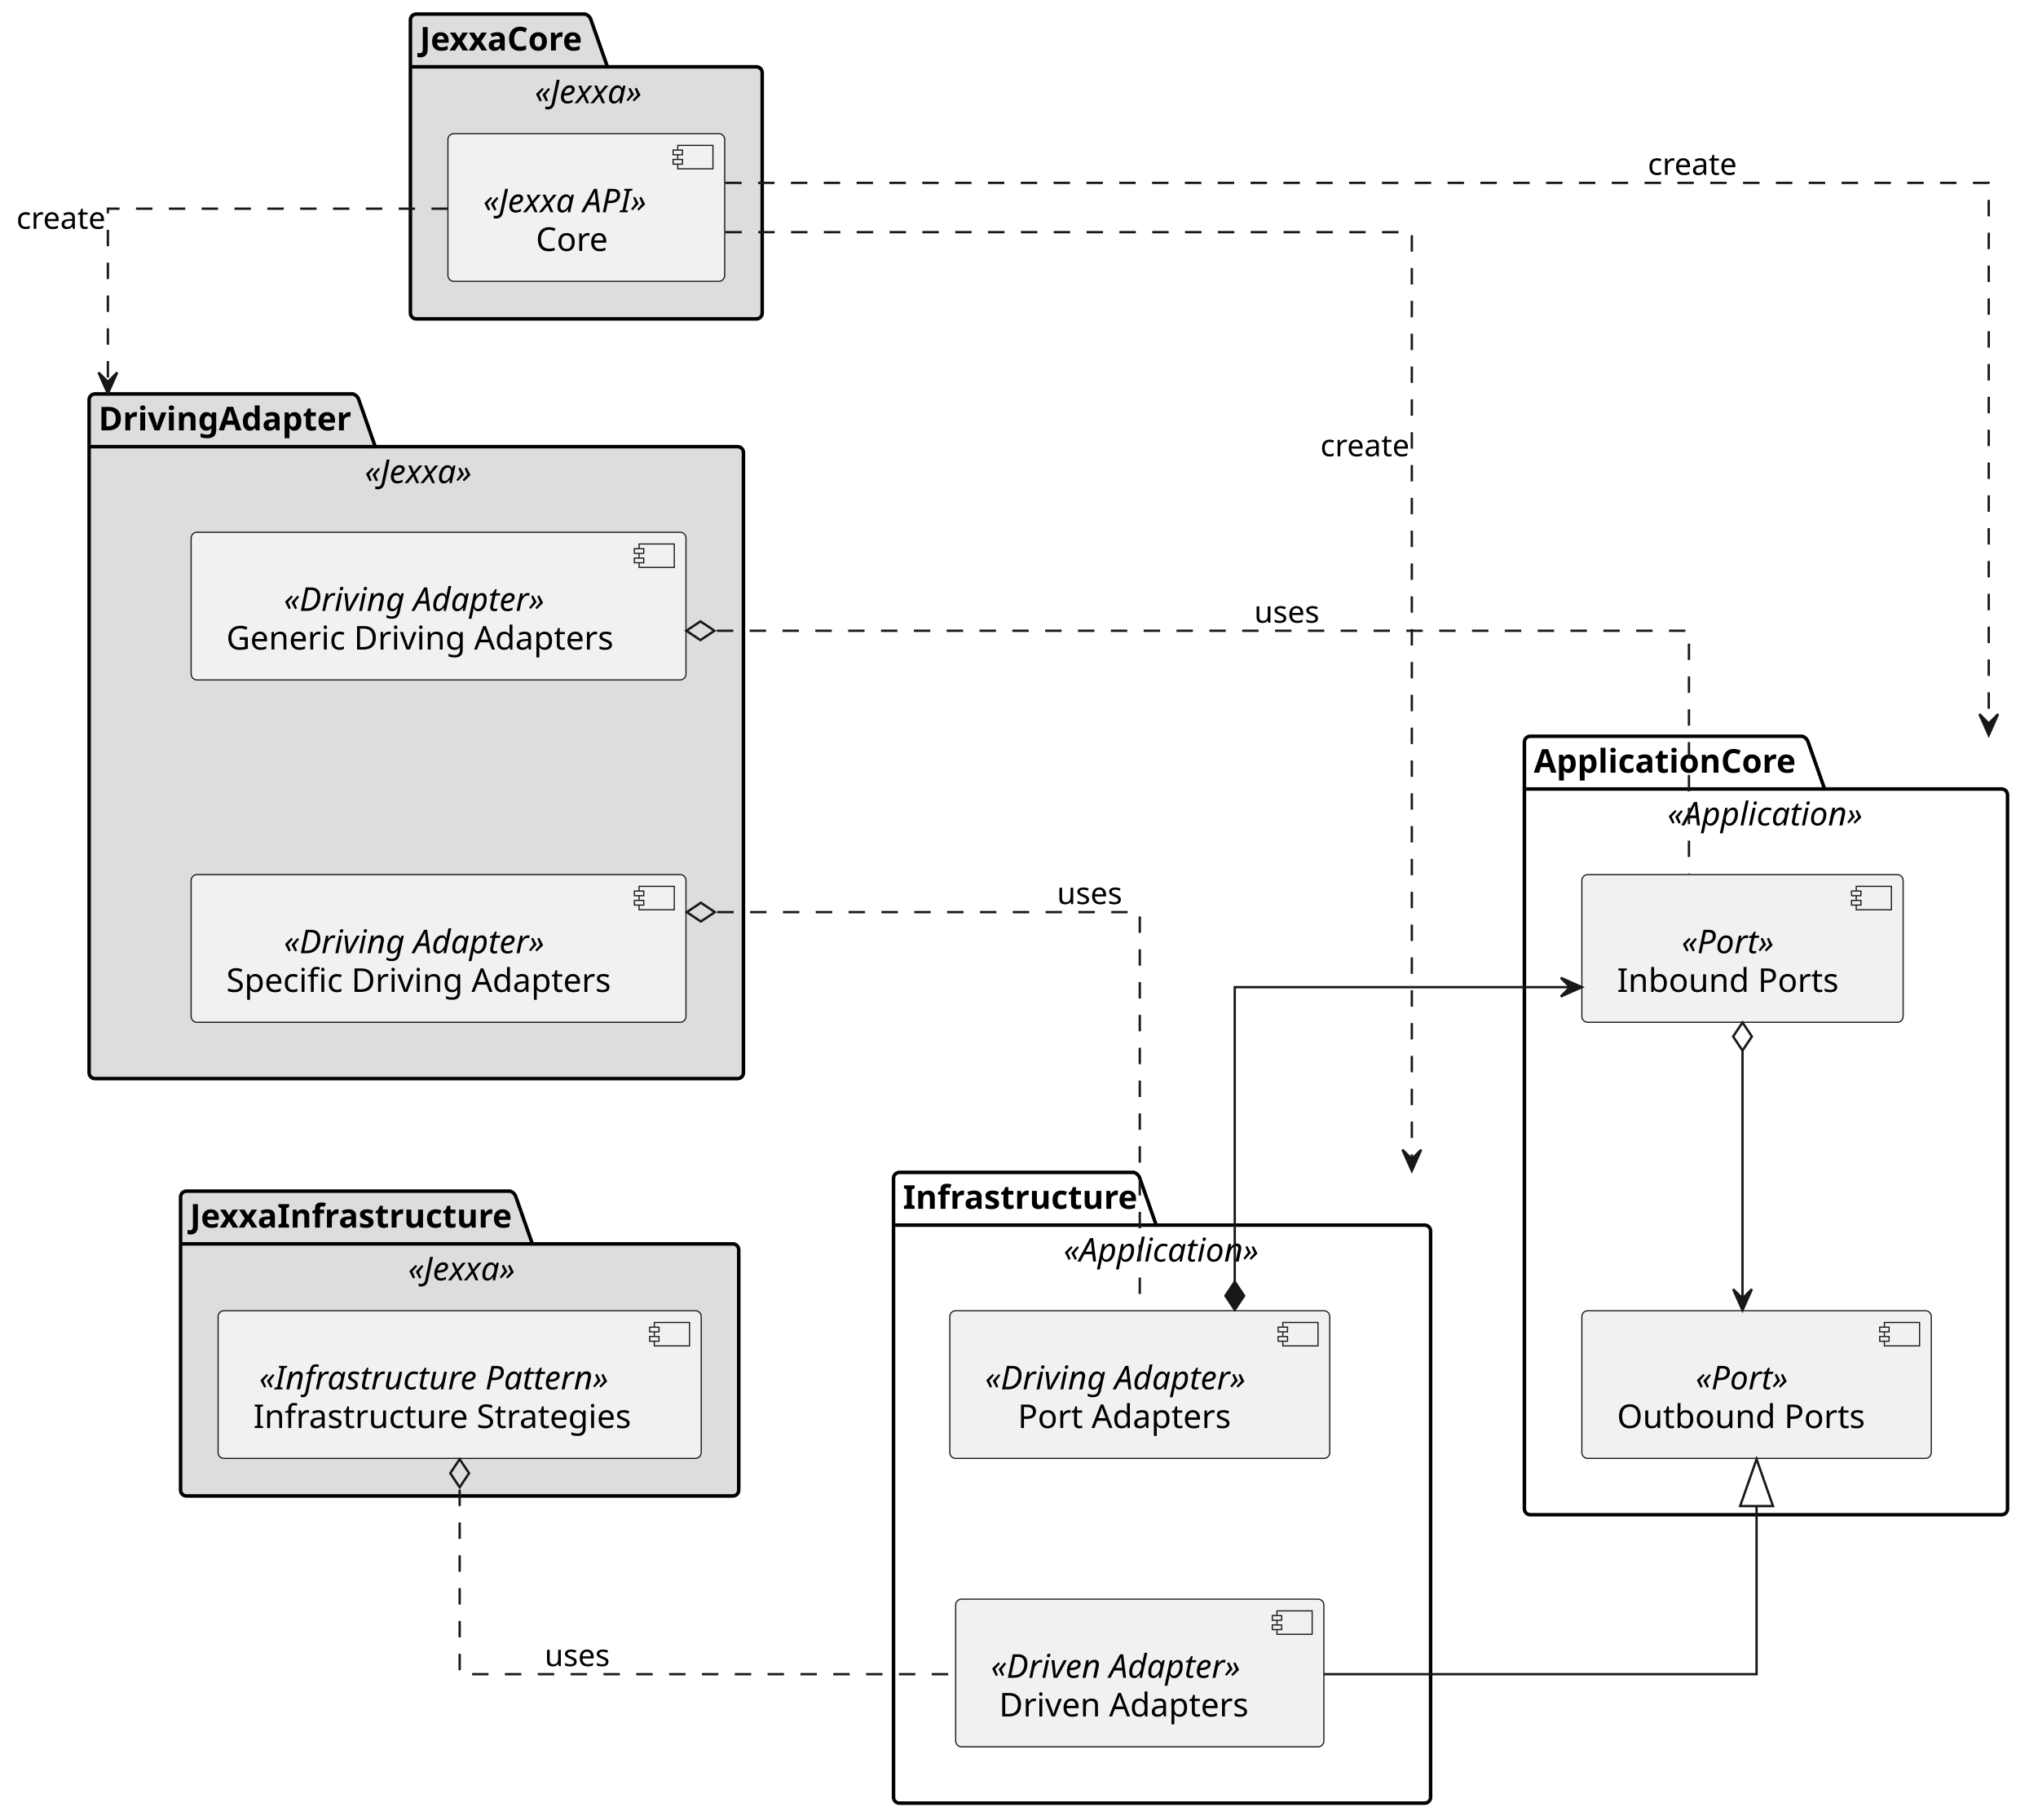
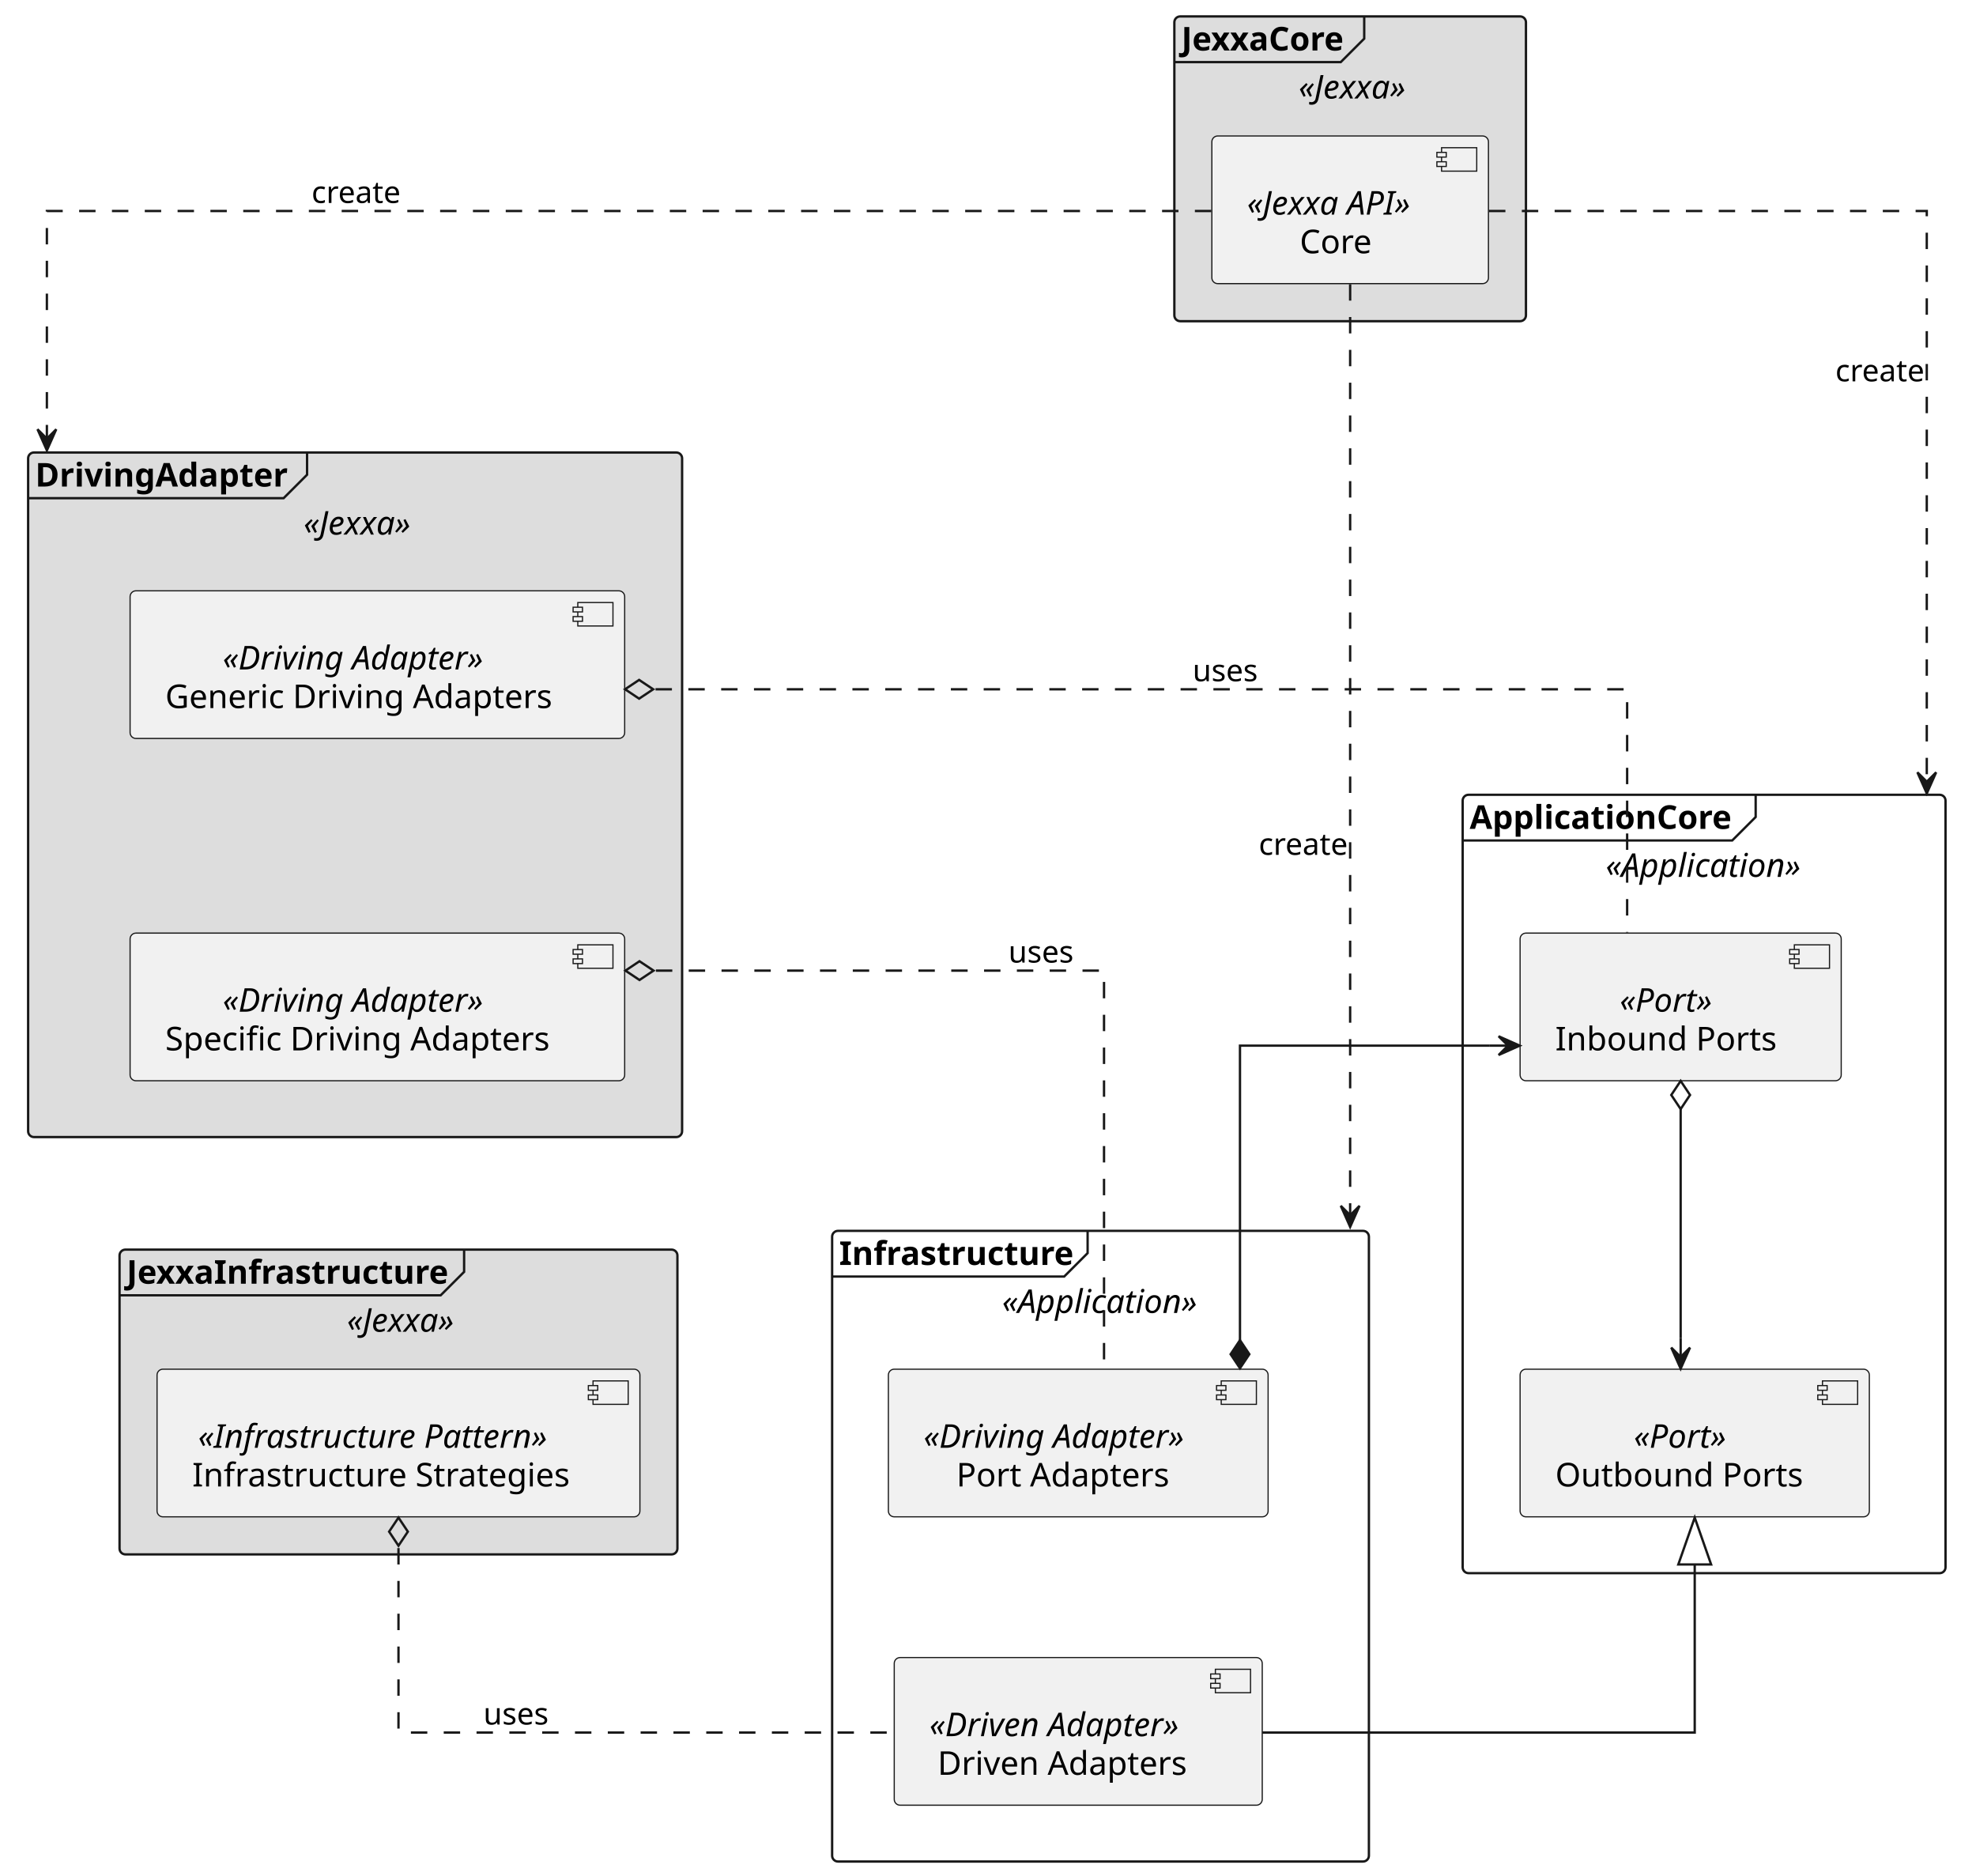
- <svg xmlns="http://www.w3.org/2000/svg" contentStyleType="text/css" height="776px" preserveAspectRatio="none" style="width:869px;height:776px;background:#FFFFFF;" version="1.1" viewBox="0 0 869 776" width="869px" zoomAndPan="magnify">
+ <svg xmlns="http://www.w3.org/2000/svg" contentStyleType="text/css" height="800px" preserveAspectRatio="none" style="width:843px;height:800px;background:#FFFFFF;" version="1.1" viewBox="0 0 843 800" width="843px" zoomAndPan="magnify">
  <defs />
  <g>
    <g id="cluster_JexxaCore">
-       <path d="M177.5,6 L249.5,6 A3.75,3.75 0 0 1 252,8.5 L259,28.488 L322.5,28.488 A2.5,2.5 0 0 1 325,30.988 L325,133.5 A2.5,2.5 0 0 1 322.5,136 L177.5,136 A2.5,2.5 0 0 1 175,133.5 L175,8.5 A2.5,2.5 0 0 1 177.5,6 " fill="#DDDDDD" style="stroke:#000000;stroke-width:1.5;" />
-       <line style="stroke:#000000;stroke-width:1.5;" x1="175" x2="259" y1="28.488" y2="28.488" />
-       <text fill="#000000" font-family="sans-serif" font-size="14" font-weight="bold" lengthAdjust="spacing" textLength="71" x="179" y="21.535">JexxaCore</text>
-       <text fill="#000000" font-family="sans-serif" font-size="14" font-style="italic" lengthAdjust="spacing" textLength="52" x="228" y="44.023">«Jexxa»</text>
+       <rect fill="#DDDDDD" height="130" rx="2.5" ry="2.5" style="stroke:#181818;stroke-width:1.0;" width="150" x="501" y="7" />
+       <path d="M582,7 L582,16.488 L572,26.488 L501,26.488 " fill="none" style="stroke:#181818;stroke-width:1.0;" />
+       <text fill="#000000" font-family="sans-serif" font-size="14" font-weight="bold" lengthAdjust="spacing" textLength="71" x="504" y="21.535">JexxaCore</text>
+       <text fill="#000000" font-family="sans-serif" font-size="14" font-style="italic" lengthAdjust="spacing" textLength="52" x="554" y="42.023">«Jexxa»</text>
    </g>
    <g id="cluster_DrivingAdapter">
-       <path d="M40.5,168 L150.5,168 A3.75,3.75 0 0 1 153,170.5 L160,190.488 L314.5,190.488 A2.5,2.5 0 0 1 317,192.988 L317,457.5 A2.5,2.5 0 0 1 314.5,460 L40.5,460 A2.5,2.5 0 0 1 38,457.5 L38,170.5 A2.5,2.5 0 0 1 40.5,168 " fill="#DDDDDD" style="stroke:#000000;stroke-width:1.5;" />
-       <line style="stroke:#000000;stroke-width:1.5;" x1="38" x2="160" y1="190.488" y2="190.488" />
-       <text fill="#000000" font-family="sans-serif" font-size="14" font-weight="bold" lengthAdjust="spacing" textLength="109" x="42" y="183.535">DrivingAdapter</text>
-       <text fill="#000000" font-family="sans-serif" font-size="14" font-style="italic" lengthAdjust="spacing" textLength="52" x="155.5" y="206.023">«Jexxa»</text>
+       <rect fill="#DDDDDD" height="292" rx="2.5" ry="2.5" style="stroke:#181818;stroke-width:1.0;" width="279" x="12" y="193" />
+       <path d="M131,193 L131,202.488 L121,212.488 L12,212.488 " fill="none" style="stroke:#181818;stroke-width:1.0;" />
+       <text fill="#000000" font-family="sans-serif" font-size="14" font-weight="bold" lengthAdjust="spacing" textLength="109" x="15" y="207.535">DrivingAdapter</text>
+       <text fill="#000000" font-family="sans-serif" font-size="14" font-style="italic" lengthAdjust="spacing" textLength="52" x="129.5" y="228.023">«Jexxa»</text>
    </g>
    <g id="cluster_JexxaInfrastructure">
-       <path d="M79.5,508 L217.5,508 A3.75,3.75 0 0 1 220,510.5 L227,530.488 L312.5,530.488 A2.5,2.5 0 0 1 315,532.988 L315,635.5 A2.5,2.5 0 0 1 312.5,638 L79.5,638 A2.5,2.5 0 0 1 77,635.5 L77,510.5 A2.5,2.5 0 0 1 79.5,508 " fill="#DDDDDD" style="stroke:#000000;stroke-width:1.5;" />
-       <line style="stroke:#000000;stroke-width:1.5;" x1="77" x2="227" y1="530.488" y2="530.488" />
-       <text fill="#000000" font-family="sans-serif" font-size="14" font-weight="bold" lengthAdjust="spacing" textLength="137" x="81" y="523.535">JexxaInfrastructure</text>
-       <text fill="#000000" font-family="sans-serif" font-size="14" font-style="italic" lengthAdjust="spacing" textLength="52" x="174" y="546.023">«Jexxa»</text>
+       <rect fill="#DDDDDD" height="130" rx="2.5" ry="2.5" style="stroke:#181818;stroke-width:1.0;" width="238" x="51" y="533" />
+       <path d="M198,533 L198,542.488 L188,552.488 L51,552.488 " fill="none" style="stroke:#181818;stroke-width:1.0;" />
+       <text fill="#000000" font-family="sans-serif" font-size="14" font-weight="bold" lengthAdjust="spacing" textLength="137" x="54" y="547.535">JexxaInfrastructure</text>
+       <text fill="#000000" font-family="sans-serif" font-size="14" font-style="italic" lengthAdjust="spacing" textLength="52" x="148" y="568.023">«Jexxa»</text>
    </g>
    <g id="cluster_ApplicationCore">
-       <path d="M652.5,314 L768.5,314 A3.75,3.75 0 0 1 771,316.5 L778,336.488 L853.5,336.488 A2.5,2.5 0 0 1 856,338.988 L856,643.5 A2.5,2.5 0 0 1 853.5,646 L652.5,646 A2.5,2.5 0 0 1 650,643.5 L650,316.5 A2.5,2.5 0 0 1 652.5,314 " style="stroke:#000000;stroke-width:1.5;fill:none;" />
-       <line style="stroke:#000000;stroke-width:1.5;fill:none;" x1="650" x2="778" y1="336.488" y2="336.488" />
-       <text fill="#000000" font-family="sans-serif" font-size="14" font-weight="bold" lengthAdjust="spacing" textLength="115" x="654" y="329.535">ApplicationCore</text>
-       <text fill="#000000" font-family="sans-serif" font-size="14" font-style="italic" lengthAdjust="spacing" textLength="92" x="711" y="352.023">«Application»</text>
+       <rect height="332" rx="2.5" ry="2.5" style="stroke:#181818;stroke-width:1.0;fill:none;" width="206" x="624" y="339" />
+       <path d="M749,339 L749,348.488 L739,358.488 L624,358.488 " fill="none" style="stroke:#181818;stroke-width:1.0;" />
+       <text fill="#000000" font-family="sans-serif" font-size="14" font-weight="bold" lengthAdjust="spacing" textLength="115" x="627" y="353.535">ApplicationCore</text>
+       <text fill="#000000" font-family="sans-serif" font-size="14" font-style="italic" lengthAdjust="spacing" textLength="92" x="685" y="374.023">«Application»</text>
    </g>
    <g id="cluster_Infrastructure">
-       <path d="M383.5,500 L483.5,500 A3.75,3.75 0 0 1 486,502.5 L493,522.488 L607.5,522.488 A2.5,2.5 0 0 1 610,524.988 L610,766.5 A2.5,2.5 0 0 1 607.5,769 L383.5,769 A2.5,2.5 0 0 1 381,766.5 L381,502.5 A2.5,2.5 0 0 1 383.5,500 " style="stroke:#000000;stroke-width:1.5;fill:none;" />
-       <line style="stroke:#000000;stroke-width:1.5;fill:none;" x1="381" x2="493" y1="522.488" y2="522.488" />
-       <text fill="#000000" font-family="sans-serif" font-size="14" font-weight="bold" lengthAdjust="spacing" textLength="99" x="385" y="515.535">Infrastructure</text>
-       <text fill="#000000" font-family="sans-serif" font-size="14" font-style="italic" lengthAdjust="spacing" textLength="92" x="453.5" y="538.023">«Application»</text>
+       <rect height="269" rx="2.5" ry="2.5" style="stroke:#181818;stroke-width:1.0;fill:none;" width="229" x="355" y="525" />
+       <path d="M464,525 L464,534.488 L454,544.488 L355,544.488 " fill="none" style="stroke:#181818;stroke-width:1.0;" />
+       <text fill="#000000" font-family="sans-serif" font-size="14" font-weight="bold" lengthAdjust="spacing" textLength="99" x="358" y="539.535">Infrastructure</text>
+       <text fill="#000000" font-family="sans-serif" font-size="14" font-style="italic" lengthAdjust="spacing" textLength="92" x="427.5" y="560.023">«Application»</text>
    </g>
    <g id="elem_Core">
-       <rect fill="#F1F1F1" height="62.977" rx="2.5" ry="2.5" style="stroke:#181818;stroke-width:0.5;" width="118" x="191" y="57" />
-       <rect fill="#F1F1F1" height="10" style="stroke:#181818;stroke-width:0.5;" width="15" x="289" y="62" />
-       <rect fill="#F1F1F1" height="2" style="stroke:#181818;stroke-width:0.5;" width="4" x="287" y="64" />
-       <rect fill="#F1F1F1" height="2" style="stroke:#181818;stroke-width:0.5;" width="4" x="287" y="68" />
-       <text fill="#000000" font-family="sans-serif" font-size="14" font-style="italic" lengthAdjust="spacing" textLength="78" x="206" y="90.535">«Jexxa API»</text>
-       <text fill="#000000" font-family="sans-serif" font-size="14" lengthAdjust="spacing" textLength="33" x="228.5" y="107.023">Core</text>
+       <rect fill="#F1F1F1" height="62.977" rx="2.5" ry="2.5" style="stroke:#181818;stroke-width:0.5;" width="118" x="517" y="58" />
+       <rect fill="#F1F1F1" height="10" style="stroke:#181818;stroke-width:0.5;" width="15" x="615" y="63" />
+       <rect fill="#F1F1F1" height="2" style="stroke:#181818;stroke-width:0.5;" width="4" x="613" y="65" />
+       <rect fill="#F1F1F1" height="2" style="stroke:#181818;stroke-width:0.5;" width="4" x="613" y="69" />
+       <text fill="#000000" font-family="sans-serif" font-size="14" font-style="italic" lengthAdjust="spacing" textLength="78" x="532" y="91.535">«Jexxa API»</text>
+       <text fill="#000000" font-family="sans-serif" font-size="14" lengthAdjust="spacing" textLength="33" x="554.5" y="108.023">Core</text>
    </g>
    <g id="elem_Generic Driving Adapters">
-       <rect fill="#F1F1F1" height="62.977" rx="2.5" ry="2.5" style="stroke:#181818;stroke-width:0.5;" width="211" x="81.5" y="227" />
-       <rect fill="#F1F1F1" height="10" style="stroke:#181818;stroke-width:0.5;" width="15" x="272.5" y="232" />
-       <rect fill="#F1F1F1" height="2" style="stroke:#181818;stroke-width:0.5;" width="4" x="270.5" y="234" />
-       <rect fill="#F1F1F1" height="2" style="stroke:#181818;stroke-width:0.5;" width="4" x="270.5" y="238" />
-       <text fill="#000000" font-family="sans-serif" font-size="14" font-style="italic" lengthAdjust="spacing" textLength="122" x="121" y="260.535">«Driving Adapter»</text>
-       <text fill="#000000" font-family="sans-serif" font-size="14" lengthAdjust="spacing" textLength="171" x="96.5" y="277.023">Generic Driving Adapters</text>
+       <rect fill="#F1F1F1" height="62.977" rx="2.5" ry="2.5" style="stroke:#181818;stroke-width:0.5;" width="211" x="55.5" y="252" />
+       <rect fill="#F1F1F1" height="10" style="stroke:#181818;stroke-width:0.5;" width="15" x="246.5" y="257" />
+       <rect fill="#F1F1F1" height="2" style="stroke:#181818;stroke-width:0.5;" width="4" x="244.5" y="259" />
+       <rect fill="#F1F1F1" height="2" style="stroke:#181818;stroke-width:0.5;" width="4" x="244.5" y="263" />
+       <text fill="#000000" font-family="sans-serif" font-size="14" font-style="italic" lengthAdjust="spacing" textLength="122" x="95" y="285.535">«Driving Adapter»</text>
+       <text fill="#000000" font-family="sans-serif" font-size="14" lengthAdjust="spacing" textLength="171" x="70.5" y="302.023">Generic Driving Adapters</text>
    </g>
    <g id="elem_Specific Driving Adapters">
-       <rect fill="#F1F1F1" height="62.977" rx="2.5" ry="2.5" style="stroke:#181818;stroke-width:0.5;" width="211" x="81.5" y="373" />
-       <rect fill="#F1F1F1" height="10" style="stroke:#181818;stroke-width:0.5;" width="15" x="272.5" y="378" />
-       <rect fill="#F1F1F1" height="2" style="stroke:#181818;stroke-width:0.5;" width="4" x="270.5" y="380" />
-       <rect fill="#F1F1F1" height="2" style="stroke:#181818;stroke-width:0.5;" width="4" x="270.5" y="384" />
-       <text fill="#000000" font-family="sans-serif" font-size="14" font-style="italic" lengthAdjust="spacing" textLength="122" x="121" y="406.535">«Driving Adapter»</text>
-       <text fill="#000000" font-family="sans-serif" font-size="14" lengthAdjust="spacing" textLength="171" x="96.5" y="423.023">Specific Driving Adapters</text>
+       <rect fill="#F1F1F1" height="62.977" rx="2.5" ry="2.5" style="stroke:#181818;stroke-width:0.5;" width="211" x="55.5" y="398" />
+       <rect fill="#F1F1F1" height="10" style="stroke:#181818;stroke-width:0.5;" width="15" x="246.5" y="403" />
+       <rect fill="#F1F1F1" height="2" style="stroke:#181818;stroke-width:0.5;" width="4" x="244.5" y="405" />
+       <rect fill="#F1F1F1" height="2" style="stroke:#181818;stroke-width:0.5;" width="4" x="244.5" y="409" />
+       <text fill="#000000" font-family="sans-serif" font-size="14" font-style="italic" lengthAdjust="spacing" textLength="122" x="95" y="431.535">«Driving Adapter»</text>
+       <text fill="#000000" font-family="sans-serif" font-size="14" lengthAdjust="spacing" textLength="171" x="70.5" y="448.023">Specific Driving Adapters</text>
    </g>
    <g id="elem_Infrastructure Strategies">
-       <rect fill="#F1F1F1" height="62.977" rx="2.5" ry="2.5" style="stroke:#181818;stroke-width:0.5;" width="206" x="93" y="559" />
-       <rect fill="#F1F1F1" height="10" style="stroke:#181818;stroke-width:0.5;" width="15" x="279" y="564" />
-       <rect fill="#F1F1F1" height="2" style="stroke:#181818;stroke-width:0.5;" width="4" x="277" y="566" />
-       <rect fill="#F1F1F1" height="2" style="stroke:#181818;stroke-width:0.5;" width="4" x="277" y="570" />
-       <text fill="#000000" font-family="sans-serif" font-size="14" font-style="italic" lengthAdjust="spacing" textLength="161" x="110.5" y="592.535">«Infrastructure Pattern»</text>
-       <text fill="#000000" font-family="sans-serif" font-size="14" lengthAdjust="spacing" textLength="166" x="108" y="609.023">Infrastructure Strategies</text>
+       <rect fill="#F1F1F1" height="62.977" rx="2.5" ry="2.5" style="stroke:#181818;stroke-width:0.5;" width="206" x="67" y="584" />
+       <rect fill="#F1F1F1" height="10" style="stroke:#181818;stroke-width:0.5;" width="15" x="253" y="589" />
+       <rect fill="#F1F1F1" height="2" style="stroke:#181818;stroke-width:0.5;" width="4" x="251" y="591" />
+       <rect fill="#F1F1F1" height="2" style="stroke:#181818;stroke-width:0.5;" width="4" x="251" y="595" />
+       <text fill="#000000" font-family="sans-serif" font-size="14" font-style="italic" lengthAdjust="spacing" textLength="161" x="84.5" y="617.535">«Infrastructure Pattern»</text>
+       <text fill="#000000" font-family="sans-serif" font-size="14" lengthAdjust="spacing" textLength="166" x="82" y="634.023">Infrastructure Strategies</text>
    </g>
    <g id="elem_Inbound Ports">
-       <rect fill="#F1F1F1" height="62.977" rx="2.5" ry="2.5" style="stroke:#181818;stroke-width:0.5;" width="137" x="674.5" y="373" />
-       <rect fill="#F1F1F1" height="10" style="stroke:#181818;stroke-width:0.5;" width="15" x="791.5" y="378" />
-       <rect fill="#F1F1F1" height="2" style="stroke:#181818;stroke-width:0.5;" width="4" x="789.5" y="380" />
-       <rect fill="#F1F1F1" height="2" style="stroke:#181818;stroke-width:0.5;" width="4" x="789.5" y="384" />
-       <text fill="#000000" font-family="sans-serif" font-size="14" font-style="italic" lengthAdjust="spacing" textLength="42" x="717" y="406.535">«Port»</text>
-       <text fill="#000000" font-family="sans-serif" font-size="14" lengthAdjust="spacing" textLength="97" x="689.5" y="423.023">Inbound Ports</text>
+       <rect fill="#F1F1F1" height="62.977" rx="2.5" ry="2.5" style="stroke:#181818;stroke-width:0.5;" width="137" x="648.5" y="398" />
+       <rect fill="#F1F1F1" height="10" style="stroke:#181818;stroke-width:0.5;" width="15" x="765.5" y="403" />
+       <rect fill="#F1F1F1" height="2" style="stroke:#181818;stroke-width:0.5;" width="4" x="763.5" y="405" />
+       <rect fill="#F1F1F1" height="2" style="stroke:#181818;stroke-width:0.5;" width="4" x="763.5" y="409" />
+       <text fill="#000000" font-family="sans-serif" font-size="14" font-style="italic" lengthAdjust="spacing" textLength="42" x="691" y="431.535">«Port»</text>
+       <text fill="#000000" font-family="sans-serif" font-size="14" lengthAdjust="spacing" textLength="97" x="663.5" y="448.023">Inbound Ports</text>
    </g>
    <g id="elem_Outbound Ports">
-       <rect fill="#F1F1F1" height="62.977" rx="2.5" ry="2.5" style="stroke:#181818;stroke-width:0.5;" width="149" x="674.5" y="559" />
-       <rect fill="#F1F1F1" height="10" style="stroke:#181818;stroke-width:0.5;" width="15" x="803.5" y="564" />
-       <rect fill="#F1F1F1" height="2" style="stroke:#181818;stroke-width:0.5;" width="4" x="801.5" y="566" />
-       <rect fill="#F1F1F1" height="2" style="stroke:#181818;stroke-width:0.5;" width="4" x="801.5" y="570" />
-       <text fill="#000000" font-family="sans-serif" font-size="14" font-style="italic" lengthAdjust="spacing" textLength="42" x="723" y="592.535">«Port»</text>
-       <text fill="#000000" font-family="sans-serif" font-size="14" lengthAdjust="spacing" textLength="109" x="689.5" y="609.023">Outbound Ports</text>
+       <rect fill="#F1F1F1" height="62.977" rx="2.5" ry="2.5" style="stroke:#181818;stroke-width:0.5;" width="149" x="648.5" y="584" />
+       <rect fill="#F1F1F1" height="10" style="stroke:#181818;stroke-width:0.5;" width="15" x="777.5" y="589" />
+       <rect fill="#F1F1F1" height="2" style="stroke:#181818;stroke-width:0.5;" width="4" x="775.5" y="591" />
+       <rect fill="#F1F1F1" height="2" style="stroke:#181818;stroke-width:0.5;" width="4" x="775.5" y="595" />
+       <text fill="#000000" font-family="sans-serif" font-size="14" font-style="italic" lengthAdjust="spacing" textLength="42" x="697" y="617.535">«Port»</text>
+       <text fill="#000000" font-family="sans-serif" font-size="14" lengthAdjust="spacing" textLength="109" x="663.5" y="634.023">Outbound Ports</text>
    </g>
    <g id="elem_Port Adapters">
-       <rect fill="#F1F1F1" height="62.977" rx="2.5" ry="2.5" style="stroke:#181818;stroke-width:0.5;" width="162" x="405" y="559" />
-       <rect fill="#F1F1F1" height="10" style="stroke:#181818;stroke-width:0.5;" width="15" x="547" y="564" />
-       <rect fill="#F1F1F1" height="2" style="stroke:#181818;stroke-width:0.5;" width="4" x="545" y="566" />
-       <rect fill="#F1F1F1" height="2" style="stroke:#181818;stroke-width:0.5;" width="4" x="545" y="570" />
-       <text fill="#000000" font-family="sans-serif" font-size="14" font-style="italic" lengthAdjust="spacing" textLength="122" x="420" y="592.535">«Driving Adapter»</text>
-       <text fill="#000000" font-family="sans-serif" font-size="14" lengthAdjust="spacing" textLength="94" x="434" y="609.023">Port Adapters</text>
+       <rect fill="#F1F1F1" height="62.977" rx="2.5" ry="2.5" style="stroke:#181818;stroke-width:0.5;" width="162" x="379" y="584" />
+       <rect fill="#F1F1F1" height="10" style="stroke:#181818;stroke-width:0.5;" width="15" x="521" y="589" />
+       <rect fill="#F1F1F1" height="2" style="stroke:#181818;stroke-width:0.5;" width="4" x="519" y="591" />
+       <rect fill="#F1F1F1" height="2" style="stroke:#181818;stroke-width:0.5;" width="4" x="519" y="595" />
+       <text fill="#000000" font-family="sans-serif" font-size="14" font-style="italic" lengthAdjust="spacing" textLength="122" x="394" y="617.535">«Driving Adapter»</text>
+       <text fill="#000000" font-family="sans-serif" font-size="14" lengthAdjust="spacing" textLength="94" x="408" y="634.023">Port Adapters</text>
    </g>
    <g id="elem_Driven Adapters">
-       <rect fill="#F1F1F1" height="62.977" rx="2.5" ry="2.5" style="stroke:#181818;stroke-width:0.5;" width="157" x="407.5" y="682" />
-       <rect fill="#F1F1F1" height="10" style="stroke:#181818;stroke-width:0.5;" width="15" x="544.5" y="687" />
-       <rect fill="#F1F1F1" height="2" style="stroke:#181818;stroke-width:0.5;" width="4" x="542.5" y="689" />
-       <rect fill="#F1F1F1" height="2" style="stroke:#181818;stroke-width:0.5;" width="4" x="542.5" y="693" />
-       <text fill="#000000" font-family="sans-serif" font-size="14" font-style="italic" lengthAdjust="spacing" textLength="117" x="422.5" y="715.535">«Driven Adapter»</text>
-       <text fill="#000000" font-family="sans-serif" font-size="14" lengthAdjust="spacing" textLength="110" x="426" y="732.023">Driven Adapters</text>
+       <rect fill="#F1F1F1" height="62.977" rx="2.5" ry="2.5" style="stroke:#181818;stroke-width:0.5;" width="157" x="381.5" y="707" />
+       <rect fill="#F1F1F1" height="10" style="stroke:#181818;stroke-width:0.5;" width="15" x="518.5" y="712" />
+       <rect fill="#F1F1F1" height="2" style="stroke:#181818;stroke-width:0.5;" width="4" x="516.5" y="714" />
+       <rect fill="#F1F1F1" height="2" style="stroke:#181818;stroke-width:0.5;" width="4" x="516.5" y="718" />
+       <text fill="#000000" font-family="sans-serif" font-size="14" font-style="italic" lengthAdjust="spacing" textLength="117" x="396.5" y="740.535">«Driven Adapter»</text>
+       <text fill="#000000" font-family="sans-serif" font-size="14" lengthAdjust="spacing" textLength="110" x="400" y="757.023">Driven Adapters</text>
    </g>
    <g id="link_Specific Driving Adapters_Port Adapters">
-       <path d="M305.84,389 C305.84,389 486,389 486,389 C486,389 486,501.75 486,558.57 " fill="none" id="Specific Driving Adapters-backto-Port Adapters" style="stroke:#181818;stroke-width:1.0;stroke-dasharray:7.0,7.0;" />
-       <polygon fill="none" points="292.84,389,298.84,393,304.84,389,298.84,385,292.84,389" style="stroke:#181818;stroke-width:1.0;" />
-       <text fill="#000000" font-family="sans-serif" font-size="13" lengthAdjust="spacing" textLength="29" x="450.7" y="385.568">uses</text>
+       <path d="M279.82,414 C279.82,414 471,414 471,414 C471,414 471,526.75 471,583.57 " fill="none" id="Specific Driving Adapters-backto-Port Adapters" style="stroke:#181818;stroke-width:1.0;stroke-dasharray:7.0,7.0;" />
+       <polygon fill="none" points="266.82,414,272.82,418,278.82,414,272.82,410,266.82,414" style="stroke:#181818;stroke-width:1.0;" />
+       <text fill="#000000" font-family="sans-serif" font-size="13" lengthAdjust="spacing" textLength="29" x="430.19" y="410.568">uses</text>
    </g>
    <g id="link_Generic Driving Adapters_Inbound Ports">
-       <path d="M305.66,269 C305.66,269 720.17,269 720.17,269 C720.17,269 720.17,332.68 720.17,372.73 " fill="none" id="Generic Driving Adapters-backto-Inbound Ports" style="stroke:#181818;stroke-width:1.0;stroke-dasharray:7.0,7.0;" />
-       <polygon fill="none" points="292.66,269,298.66,273,304.66,269,298.66,265,292.66,269" style="stroke:#181818;stroke-width:1.0;" />
-       <text fill="#000000" font-family="sans-serif" font-size="13" lengthAdjust="spacing" textLength="29" x="534.78" y="265.568">uses</text>
+       <path d="M279.66,294 C279.66,294 694.17,294 694.17,294 C694.17,294 694.17,357.68 694.17,397.73 " fill="none" id="Generic Driving Adapters-backto-Inbound Ports" style="stroke:#181818;stroke-width:1.0;stroke-dasharray:7.0,7.0;" />
+       <polygon fill="none" points="266.66,294,272.66,298,278.66,294,272.66,290,266.66,294" style="stroke:#181818;stroke-width:1.0;" />
+       <text fill="#000000" font-family="sans-serif" font-size="13" lengthAdjust="spacing" textLength="29" x="508.78" y="290.568">uses</text>
    </g>
    <g id="link_Port Adapters_Inbound Ports">
-       <path d="M526.5,546.62 C526.5,546.62 526.5,421 526.5,421 C526.5,421 661.5,421 661.5,421 " fill="none" id="Port Adapters-Inbound Ports" style="stroke:#181818;stroke-width:1.0;" />
-       <polygon fill="#181818" points="674.5,421,665.5,417,669.5,421,665.5,425,674.5,421" style="stroke:#181818;stroke-width:1.0;" />
-       <line style="stroke:#181818;stroke-width:1.0;" x1="669.5" x2="661.5" y1="421" y2="421" />
-       <polygon fill="#181818" points="526.5,558.62,530.5,552.62,526.5,546.62,522.5,552.62,526.5,558.62" style="stroke:#181818;stroke-width:1.0;" />
+       <path d="M529,571.62 C529,571.62 529,446 529,446 C529,446 635.33,446 635.33,446 " fill="none" id="Port Adapters-Inbound Ports" style="stroke:#181818;stroke-width:1.0;" />
+       <polygon fill="#181818" points="648.33,446,639.33,442,643.33,446,639.33,450,648.33,446" style="stroke:#181818;stroke-width:1.0;" />
+       <line style="stroke:#181818;stroke-width:1.0;" x1="643.33" x2="635.33" y1="446" y2="446" />
+       <polygon fill="#181818" points="529,583.62,533,577.62,529,571.62,525,577.62,529,583.62" style="stroke:#181818;stroke-width:1.0;" />
    </g>
    <g id="link_Inbound Ports_Outbound Ports">
-       <path d="M743,448.05 C743,448.05 743,545.79 743,545.79 " fill="none" id="Inbound Ports-Outbound Ports" style="stroke:#181818;stroke-width:1.0;" />
-       <polygon fill="#181818" points="743,558.79,747,549.79,743,553.79,739,549.79,743,558.79" style="stroke:#181818;stroke-width:1.0;" />
-       <line style="stroke:#181818;stroke-width:1.0;" x1="743" x2="743" y1="553.79" y2="545.79" />
-       <polygon fill="none" points="743,436.05,739,442.05,743,448.05,747,442.05,743,436.05" style="stroke:#181818;stroke-width:1.0;" />
+       <path d="M717,473.05 C717,473.05 717,570.79 717,570.79 " fill="none" id="Inbound Ports-Outbound Ports" style="stroke:#181818;stroke-width:1.0;" />
+       <polygon fill="#181818" points="717,583.79,721,574.79,717,578.79,713,574.79,717,583.79" style="stroke:#181818;stroke-width:1.0;" />
+       <line style="stroke:#181818;stroke-width:1.0;" x1="717" x2="717" y1="578.79" y2="570.79" />
+       <polygon fill="none" points="717,461.05,713,467.05,717,473.05,721,467.05,717,461.05" style="stroke:#181818;stroke-width:1.0;" />
    </g>
    <g id="link_Outbound Ports_Driven Adapters">
-       <path d="M749,642.3 C749,642.3 749,714 749,714 C749,714 642.05,714 564.55,714 " fill="none" id="Outbound Ports-backto-Driven Adapters" style="stroke:#181818;stroke-width:1.0;" />
-       <polygon fill="none" points="742,642.3,749,622.3,756,642.3,742,642.3" style="stroke:#181818;stroke-width:1.0;" />
+       <path d="M723,667.3 C723,667.3 723,739 723,739 C723,739 616.05,739 538.55,739 " fill="none" id="Outbound Ports-backto-Driven Adapters" style="stroke:#181818;stroke-width:1.0;" />
+       <polygon fill="none" points="716,667.3,723,647.3,730,667.3,716,667.3" style="stroke:#181818;stroke-width:1.0;" />
    </g>
    <g id="link_Infrastructure Strategies_Driven Adapters">
-       <path d="M196,635.3 C196,635.3 196,714 196,714 C196,714 321.26,714 407.14,714 " fill="none" id="Infrastructure Strategies-backto-Driven Adapters" style="stroke:#181818;stroke-width:1.0;stroke-dasharray:7.0,7.0;" />
-       <polygon fill="none" points="196,622.3,192,628.3,196,634.3,200,628.3,196,622.3" style="stroke:#181818;stroke-width:1.0;" />
-       <text fill="#000000" font-family="sans-serif" font-size="13" lengthAdjust="spacing" textLength="29" x="232.22" y="710.568">uses</text>
+       <path d="M170,660.3 C170,660.3 170,739 170,739 C170,739 295.26,739 381.14,739 " fill="none" id="Infrastructure Strategies-backto-Driven Adapters" style="stroke:#181818;stroke-width:1.0;stroke-dasharray:7.0,7.0;" />
+       <polygon fill="none" points="170,647.3,166,653.3,170,659.3,174,653.3,170,647.3" style="stroke:#181818;stroke-width:1.0;" />
+       <text fill="#000000" font-family="sans-serif" font-size="13" lengthAdjust="spacing" textLength="29" x="206.22" y="735.568">uses</text>
    </g>
    <g id="link_Core_DrivingAdapter">
-       <path d="M190.99,89 C130.75,89 46,89 46,89 C46,89 46,98.942 46,114.01 C46,121.544 46,130.36 46,139.855 C46,144.602 46,149.52 46,154.532 C46,157.038 46,159.568 46,162.112 C46,163.384 46,164.66 46,165.938 C46,166.577 46,167.216 46,167.856 " fill="none" id="Core-to-DrivingAdapter" style="stroke:#181818;stroke-width:1.0;stroke-dasharray:7.0,7.0;" />
-       <polygon fill="#181818" points="46,167.856,50,158.856,46,162.856,42,158.856,46,167.856" style="stroke:#181818;stroke-width:1.0;" />
-       <text fill="#000000" font-family="sans-serif" font-size="13" lengthAdjust="spacing" textLength="38" x="7" y="97.578">create</text>
+       <path d="M516.76,90 C373.5,90 20,90 20,90 C20,90 20,135.4 20,182.218 C20,185.144 20,188.075 20,191.002 C20,191.368 20,191.733 20,192.099 " fill="none" id="Core-to-DrivingAdapter" style="stroke:#181818;stroke-width:1.0;stroke-dasharray:7.0,7.0;" />
+       <polygon fill="#181818" points="20,192.099,24,183.099,20,187.099,16,183.099,20,192.099" style="stroke:#181818;stroke-width:1.0;" />
+       <text fill="#000000" font-family="sans-serif" font-size="13" lengthAdjust="spacing" textLength="38" x="132.91" y="86.568">create</text>
    </g>
    <g id="link_Core_Infrastructure">
-       <path d="M309.31,99 C409.63,99 602,99 602,99 C602,99 602,216.183 602,336.111 C602,366.093 602,396.247 602,424.785 C602,439.053 602,452.918 602,466.155 C602,472.773 602,479.235 602,485.512 C602,488.65 602,491.742 602,494.785 C602,496.306 602,497.815 602,499.311 " fill="none" id="Core-to-Infrastructure" style="stroke:#181818;stroke-width:1.0;stroke-dasharray:7.0,7.0;" />
-       <polygon fill="#181818" points="602,499.311,606,490.311,602,494.311,598,490.311,602,499.311" style="stroke:#181818;stroke-width:1.0;" />
-       <text fill="#000000" font-family="sans-serif" font-size="13" lengthAdjust="spacing" textLength="38" x="563" y="194.578">create</text>
+       <path d="M576,121.22 C576,176.75 576,295.897 576,403.296 C576,430.146 576,456.261 576,480.465 C576,492.567 576,504.19 576,515.189 C576,517.939 576,520.649 576,523.318 " fill="none" id="Core-to-Infrastructure" style="stroke:#181818;stroke-width:1.0;stroke-dasharray:7.0,7.0;" />
+       <polygon fill="#181818" points="576,523.318,580,514.318,576,518.318,572,514.318,576,523.318" style="stroke:#181818;stroke-width:1.0;" />
+       <text fill="#000000" font-family="sans-serif" font-size="13" lengthAdjust="spacing" textLength="38" x="537" y="364.618">create</text>
    </g>
    <g id="link_Core_ApplicationCore">
-       <path d="M309.25,78 C460.31,78 848,78 848,78 C848,78 848,155.843 848,235.51 C848,255.427 848,275.458 848,294.415 C848,299.154 848,303.827 848,308.413 C848,309.56 848,310.701 848,311.837 C848,312.404 848,312.971 848,313.536 " fill="none" id="Core-to-ApplicationCore" style="stroke:#181818;stroke-width:1.0;stroke-dasharray:7.0,7.0;" />
-       <polygon fill="#181818" points="848,313.536,852,304.536,848,308.536,844,304.536,848,313.536" style="stroke:#181818;stroke-width:1.0;" />
-       <text fill="#000000" font-family="sans-serif" font-size="13" lengthAdjust="spacing" textLength="38" x="702.61" y="74.568">create</text>
+       <path d="M635.24,90 C708.03,90 822,90 822,90 C822,90 822,170.942 822,253.782 C822,274.493 822,295.321 822,315.033 C822,319.961 822,324.82 822,329.589 C822,331.973 822,334.336 822,336.673 C822,337.258 822,337.841 822,338.422 " fill="none" id="Core-to-ApplicationCore" style="stroke:#181818;stroke-width:1.0;stroke-dasharray:7.0,7.0;" />
+       <polygon fill="#181818" points="822,338.422,826,329.422,822,333.422,818,329.422,822,338.422" style="stroke:#181818;stroke-width:1.0;" />
+       <text fill="#000000" font-family="sans-serif" font-size="13" lengthAdjust="spacing" textLength="38" x="783" y="162.658">create</text>
    </g>
  </g>
</svg>
